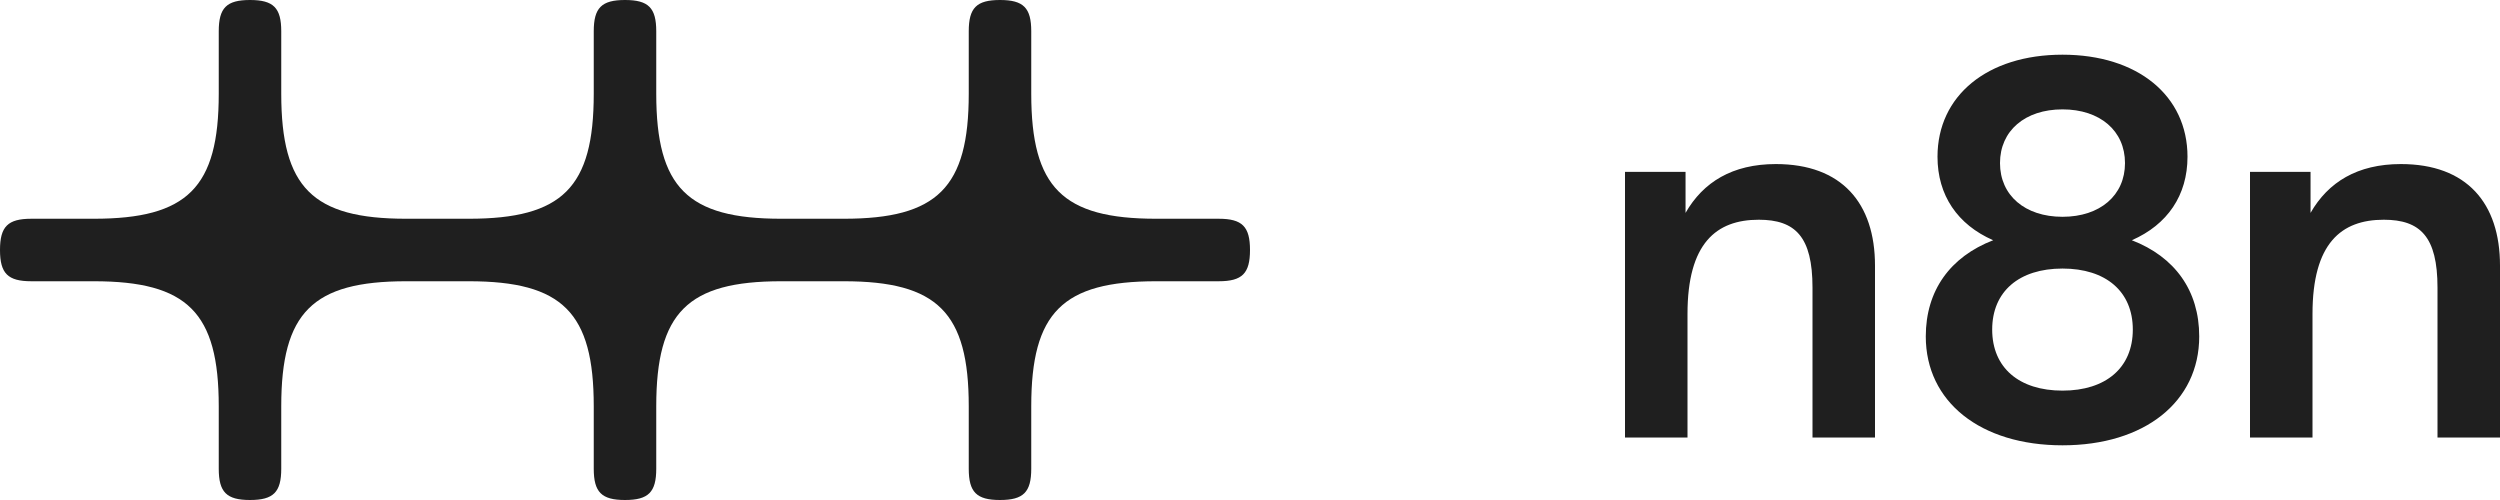
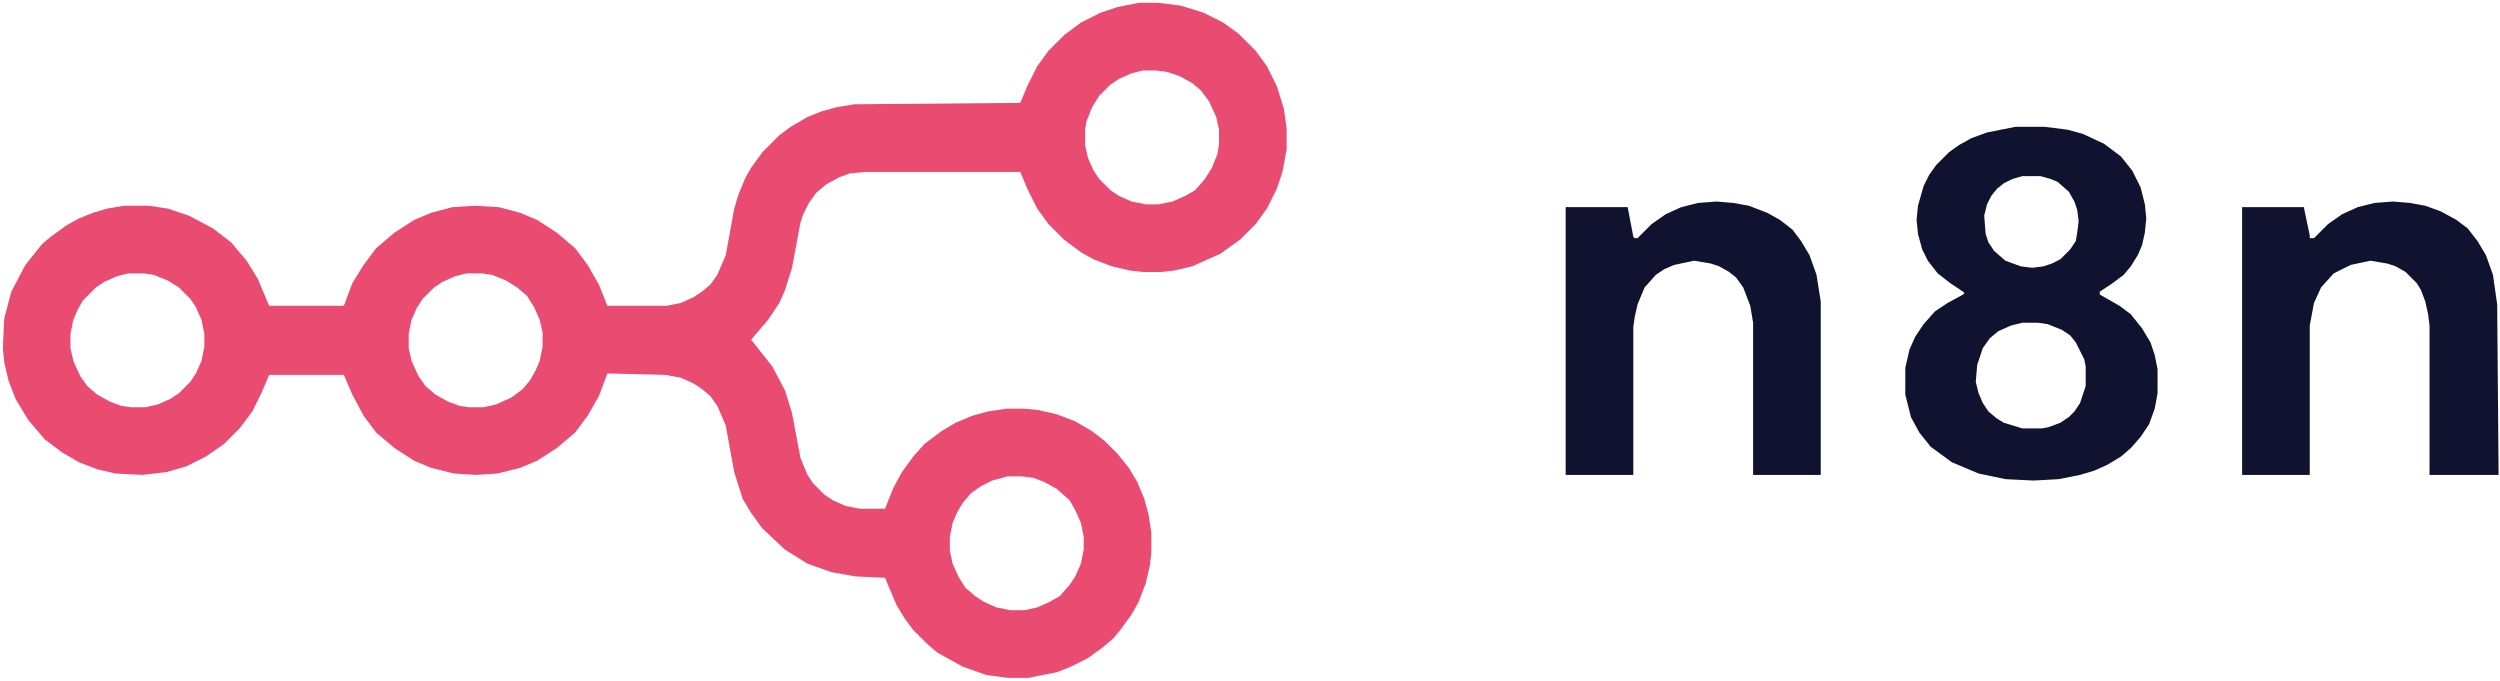
- <svg xmlns="http://www.w3.org/2000/svg" viewBox="0 0 480 96" fill="#1f1f1f">
-   <path d="M48 96C52.5 96 54 94.5 54 90V78C54 60 60 54 78 54H90C108 54 114 60 114 78V90C114 94.5 115.5 96 120 96C124.5 96 126 94.5 126 90V78C126 60 132 54 150 54H162C180 54 186 60 186 78V90C186 94.5 187.5 96 192 96C196.5 96 198 94.5 198 90V78C198 60 204 54 222 54H234C238.5 54 240 52.5 240 48C240 43.5 238.5 42 234 42H222C204 42 198 36 198 18V6C198 1.5 196.5 0 192 0C187.5 0 186 1.5 186 6V18C186 36 180 42 162 42H150C132 42 126 36 126 18V6C126 1.5 124.5 0 120 0C115.5 0 114 1.5 114 6V18C114 36 108 42 90 42H78C60 42 54 36 54 18V6C54 1.5 52.5 0 48 0C43.5 0 42 1.5 42 6V18C42 36 36 42 18 42H6C1.5 42 0 43.5 0 48C0 52.5 1.5 54 6 54H18C36 54 42 60 42 78V90C42 94.5 43.5 96 48 96Z" />
-   <g>
-     <path d="M396 85.5C411.75 85.5 422.25 77.156 422.25 64.594C422.25 55.781 417.562 49.312 409.312 46.125C416.156 43.125 420 37.5 420 30.094C420 18.375 410.438 10.5 396 10.5C381.562 10.5 372 18.375 372 30.094C372 37.5 375.844 43.125 382.688 46.125C374.438 49.312 369.75 55.781 369.75 64.594C369.75 77.156 380.25 85.5 396 85.5ZM312 84H324V60.281C324 46.688 329.531 42.188 337.688 42.188C344.719 42.188 348 45.469 348 55.219V84H360V51C360 39 353.625 31.5 340.969 31.5C332.625 31.5 327 34.969 323.625 40.875V33H312V84ZM396 75C387.656 75 382.5 70.594 382.5 63.281C382.5 55.969 387.656 51.562 396 51.562C404.344 51.562 409.5 55.969 409.5 63.281C409.5 70.594 404.344 75 396 75ZM396 41.625C388.781 41.625 384 37.5 384 31.312C384 25.125 388.781 21 396 21C403.219 21 408 25.125 408 31.312C408 37.5 403.219 41.625 396 41.625ZM432 84H444V60.281C444 46.688 449.531 42.188 457.688 42.188C464.719 42.188 468 45.469 468 55.219V84H480V51C480 39 473.625 31.5 460.969 31.5C452.625 31.5 447 34.969 443.625 40.875V33H432V84Z" />
-   </g>
+ <svg xmlns="http://www.w3.org/2000/svg" viewBox="0 0 177.4 48.3">
+   <path fill="#EA4B71" fill-rule="evenodd" d="M80.8 0.2 82.2 0.2 83.8 0.4 85.4 0.9 86.8 1.6 87.9 2.4 89.1 3.6 89.9 4.7 90.6 6.1 91.1 7.7 91.3 9.1 91.3 10.6 91.0 12.2 90.6 13.4 89.9 14.8 89.1 15.9 88.0 17.0 86.6 18.0 84.6 18.9 83.3 19.2 82.4 19.3 81.1 19.3 80.2 19.2 78.9 18.9 77.6 18.4 76.7 17.9 75.5 17.0 74.4 15.9 73.6 14.8 72.9 13.4 72.4 12.2 61.4 12.2 60.3 12.3 59.5 12.6 58.6 13.1 57.9 13.7 57.4 14.4 57.0 15.2 56.8 15.8 56.2 19.0 55.7 20.6 55.3 21.5 54.5 22.7 53.3 24.1 54.8 26.0 55.7 27.7 56.2 29.3 56.8 32.5 57.3 33.7 57.7 34.3 58.5 35.1 59.1 35.5 60.0 35.9 61.0 36.1 62.8 36.1 63.4 34.6 64.0 33.5 64.8 32.4 65.6 31.5 66.8 30.6 67.8 30.0 69.0 29.5 70.1 29.2 71.4 29.0 72.7 29.0 73.7 29.1 75.0 29.4 76.3 29.9 77.5 30.6 78.4 31.3 79.3 32.2 80.1 33.2 80.7 34.2 81.2 35.4 81.5 36.5 81.7 37.8 81.7 39.2 81.6 40.1 81.3 41.4 80.8 42.7 80.3 43.6 79.5 44.7 79.0 45.3 78.3 45.9 77.2 46.7 76.0 47.3 75.0 47.7 73.0 48.1 71.5 48.1 70.0 47.9 68.3 47.3 66.5 46.3 65.8 45.7 64.8 44.7 64.2 43.9 63.6 42.9 62.8 41.0 60.7 40.9 59.0 40.6 57.3 40.0 55.7 39.0 54.1 37.5 53.3 36.4 52.7 35.4 52.1 33.5 51.5 30.2 50.9 28.8 50.4 28.1 49.8 27.6 49.2 27.2 48.3 26.8 47.2 26.6 43.1 26.5 42.5 28.1 41.7 29.5 40.8 30.7 39.5 31.8 38.1 32.7 36.9 33.2 35.3 33.6 33.8 33.7 32.2 33.6 30.6 33.2 29.4 32.7 28.0 31.8 26.7 30.7 25.8 29.5 25.0 28.0 24.4 26.6 19.1 26.6 18.5 28.0 17.9 29.2 17.0 30.4 15.9 31.5 14.6 32.4 13.2 33.1 11.8 33.5 10.1 33.7 8.2 33.6 6.9 33.3 5.6 32.8 4.4 32.1 3.2 31.2 2.0 29.8 1.1 28.3 0.6 27.0 0.3 25.7 0.2 24.7 0.3 22.6 0.8 20.7 1.8 18.8 3.0 17.3 3.6 16.8 4.7 16.0 5.6 15.5 6.6 15.1 7.6 14.8 8.8 14.6 10.6 14.6 11.9 14.8 13.4 15.3 15.1 16.2 16.4 17.2 17.5 18.5 18.3 19.8 19.1 21.7 24.4 21.7 25.0 20.1 25.8 18.8 26.7 17.6 28.0 16.5 29.4 15.6 30.6 15.1 32.1 14.7 33.7 14.6 35.4 14.7 36.9 15.1 38.1 15.6 39.5 16.5 40.8 17.6 41.7 18.8 42.5 20.2 43.1 21.7 47.3 21.7 48.3 21.5 49.2 21.1 49.8 20.7 50.4 20.2 50.9 19.5 51.5 18.1 52.1 14.8 52.4 13.8 52.9 12.6 53.3 11.9 54.1 10.8 55.3 9.6 56.1 9.0 57.3 8.3 58.3 7.9 59.4 7.6 60.6 7.4 72.4 7.3 72.9 6.1 73.6 4.7 74.4 3.6 75.5 2.5 76.7 1.6 78.1 0.9 79.3 0.5ZM81.1 5.0 80.3 5.2 79.4 5.6 78.8 6.0 78.0 6.8 77.5 7.6 77.1 8.6 77.0 9.2 77.0 10.3 77.2 11.2 77.6 12.1 78.0 12.7 78.8 13.5 79.4 13.9 80.3 14.3 81.3 14.5 82.2 14.5 83.2 14.3 84.1 13.9 84.8 13.5 85.5 12.7 86.0 11.9 86.4 10.9 86.5 10.2 86.5 9.2 86.3 8.3 85.8 7.2 85.2 6.4 84.6 5.9 83.7 5.4 82.8 5.1 82.0 5.0ZM9.1 19.4 8.3 19.6 7.4 20.0 6.8 20.4 5.9 21.3 5.5 22.0 5.2 22.7 5.0 23.7 5.0 24.7 5.2 25.6 5.7 26.7 6.2 27.4 6.9 28.0 7.8 28.5 8.6 28.8 9.3 28.9 10.3 28.9 11.2 28.7 12.1 28.3 12.7 27.9 13.5 27.1 13.9 26.5 14.3 25.6 14.5 24.6 14.5 23.7 14.3 22.7 13.9 21.8 13.5 21.2 12.7 20.4 11.9 19.9 10.9 19.5 10.2 19.4ZM33.1 19.4 32.3 19.6 31.4 20.0 30.8 20.4 30.0 21.2 29.6 21.8 29.2 22.7 29.0 23.7 29.0 24.7 29.2 25.6 29.7 26.7 30.2 27.4 30.9 28.0 31.8 28.5 32.6 28.8 33.3 28.9 34.3 28.9 35.2 28.7 36.3 28.2 37.1 27.6 37.6 27.0 38.0 26.3 38.3 25.6 38.5 24.6 38.5 23.6 38.3 22.7 37.9 21.8 37.4 21.0 36.7 20.4 35.9 19.9 34.9 19.5 34.2 19.4ZM71.5 33.8 70.4 34.1 69.6 34.5 68.9 35.0 68.3 35.7 67.9 36.4 67.6 37.1 67.4 38.1 67.4 39.1 67.6 40.0 68.0 40.9 68.5 41.7 69.2 42.3 69.8 42.7 70.7 43.1 71.7 43.3 72.7 43.3 73.6 43.1 74.5 42.7 75.2 42.3 75.9 41.5 76.3 40.9 76.7 40.0 76.9 39.0 76.9 38.1 76.7 37.1 76.3 36.2 75.9 35.5 75.0 34.7 74.1 34.2 73.3 33.9 72.5 33.8Z" />
+   <path fill="#101330" fill-rule="evenodd" d="M143.0 9.0 145.1 9.0 146.7 9.2 147.8 9.5 149.3 10.2 150.5 11.1 151.3 12.1 151.9 13.3 152.2 14.5 152.3 15.5 152.2 16.5 152.0 17.4 151.7 18.1 151.2 18.9 150.7 19.5 149.9 20.1 149.0 20.7 149.0 20.8 149.0 20.9 150.4 21.7 151.2 22.3 152.0 23.3 152.6 24.3 152.9 25.2 153.1 26.2 153.1 27.9 152.9 29.0 152.5 30.1 151.9 31.0 151.2 31.8 150.5 32.4 149.5 33.0 148.6 33.4 147.6 33.7 146.1 34.0 144.3 34.1 142.3 34.0 140.4 33.6 138.5 32.8 137.0 31.7 136.2 30.7 135.6 29.6 135.2 28.0 135.2 26.1 135.5 24.8 135.9 23.9 136.5 23.0 137.3 22.1 138.2 21.5 139.3 20.9 139.4 20.8 139.3 20.7 138.4 20.1 137.5 19.4 136.8 18.5 136.4 17.7 136.1 16.6 136.0 15.6 136.1 14.6 136.5 13.2 136.9 12.4 137.4 11.7 138.3 10.8 139.0 10.3 139.9 9.8 141.0 9.4ZM143.5 12.5 142.8 12.7 142.2 13.0 141.7 13.4 141.3 13.9 141.0 14.5 140.8 15.3 140.9 16.6 141.1 17.2 141.5 17.8 142.3 18.5 143.4 18.9 144.2 19.0 145.0 18.9 145.6 18.7 146.2 18.4 146.9 17.7 147.3 17.1 147.4 16.5 147.5 15.7 147.4 14.9 147.2 14.3 146.8 13.6 146.0 12.9 145.5 12.7 144.8 12.5ZM120.5 14.4 121.8 14.3 123.0 14.4 124.1 14.6 125.4 15.1 126.3 15.6 127.2 16.3 127.8 17.1 128.4 18.1 128.9 19.5 129.2 21.4 129.2 33.7 124.4 33.7 124.4 22.9 124.2 21.7 123.7 20.4 123.2 19.7 122.7 19.3 122.0 18.9 121.4 18.7 120.2 18.5 118.8 18.8 118.1 19.1 117.5 19.5 116.7 20.4 116.2 21.6 116.0 22.5 115.9 23.2 115.9 33.7 111.1 33.7 111.1 14.7 115.5 14.7 115.9 16.8 116.0 16.9 116.2 16.9 117.2 15.9 118.2 15.2 119.3 14.7ZM168.5 14.4 169.8 14.3 171.0 14.4 172.1 14.6 173.2 15.0 174.3 15.6 175.1 16.2 175.8 17.1 176.4 18.1 176.9 19.5 177.2 21.6 177.3 33.7 172.4 33.7 172.4 23.1 172.3 22.3 172.1 21.4 171.8 20.6 171.5 20.1 170.7 19.3 170.0 18.9 169.4 18.7 168.2 18.5 166.8 18.8 165.6 19.4 164.7 20.4 164.2 21.5 163.9 23.1 163.9 33.7 159.1 33.7 159.1 14.7 163.5 14.7 163.5 14.8 163.9 16.7 163.9 16.9 164.1 16.9 164.2 16.9 165.2 15.9 166.2 15.2 167.3 14.7ZM143.5 22.9 142.7 23.1 141.8 23.5 141.2 24.0 140.7 24.7 140.3 25.9 140.2 27.1 140.4 27.9 140.7 28.6 141.1 29.2 141.7 29.7 142.2 30.0 143.5 30.4 144.9 30.4 145.4 30.3 146.2 30.0 146.8 29.6 147.2 29.2 147.6 28.6 148.0 27.4 148.0 26.0 147.9 25.5 147.3 24.3 146.9 23.8 146.3 23.4 145.3 23.0 144.6 22.9Z" />
</svg>
